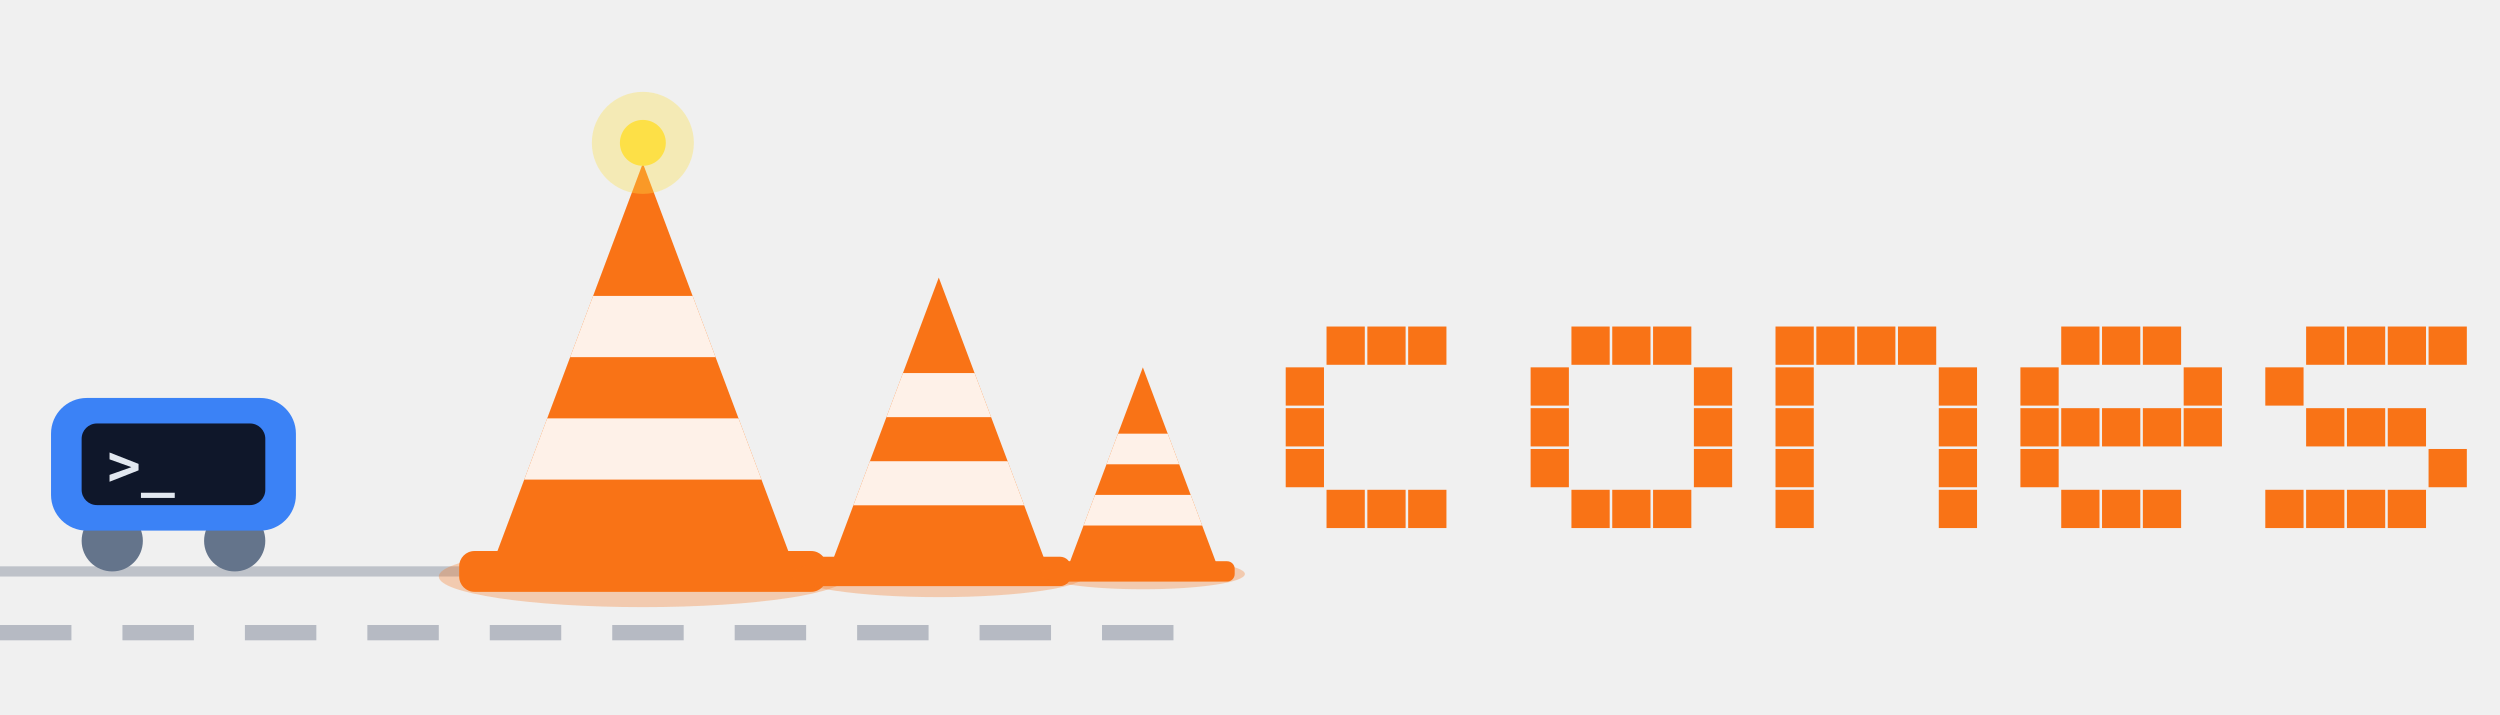
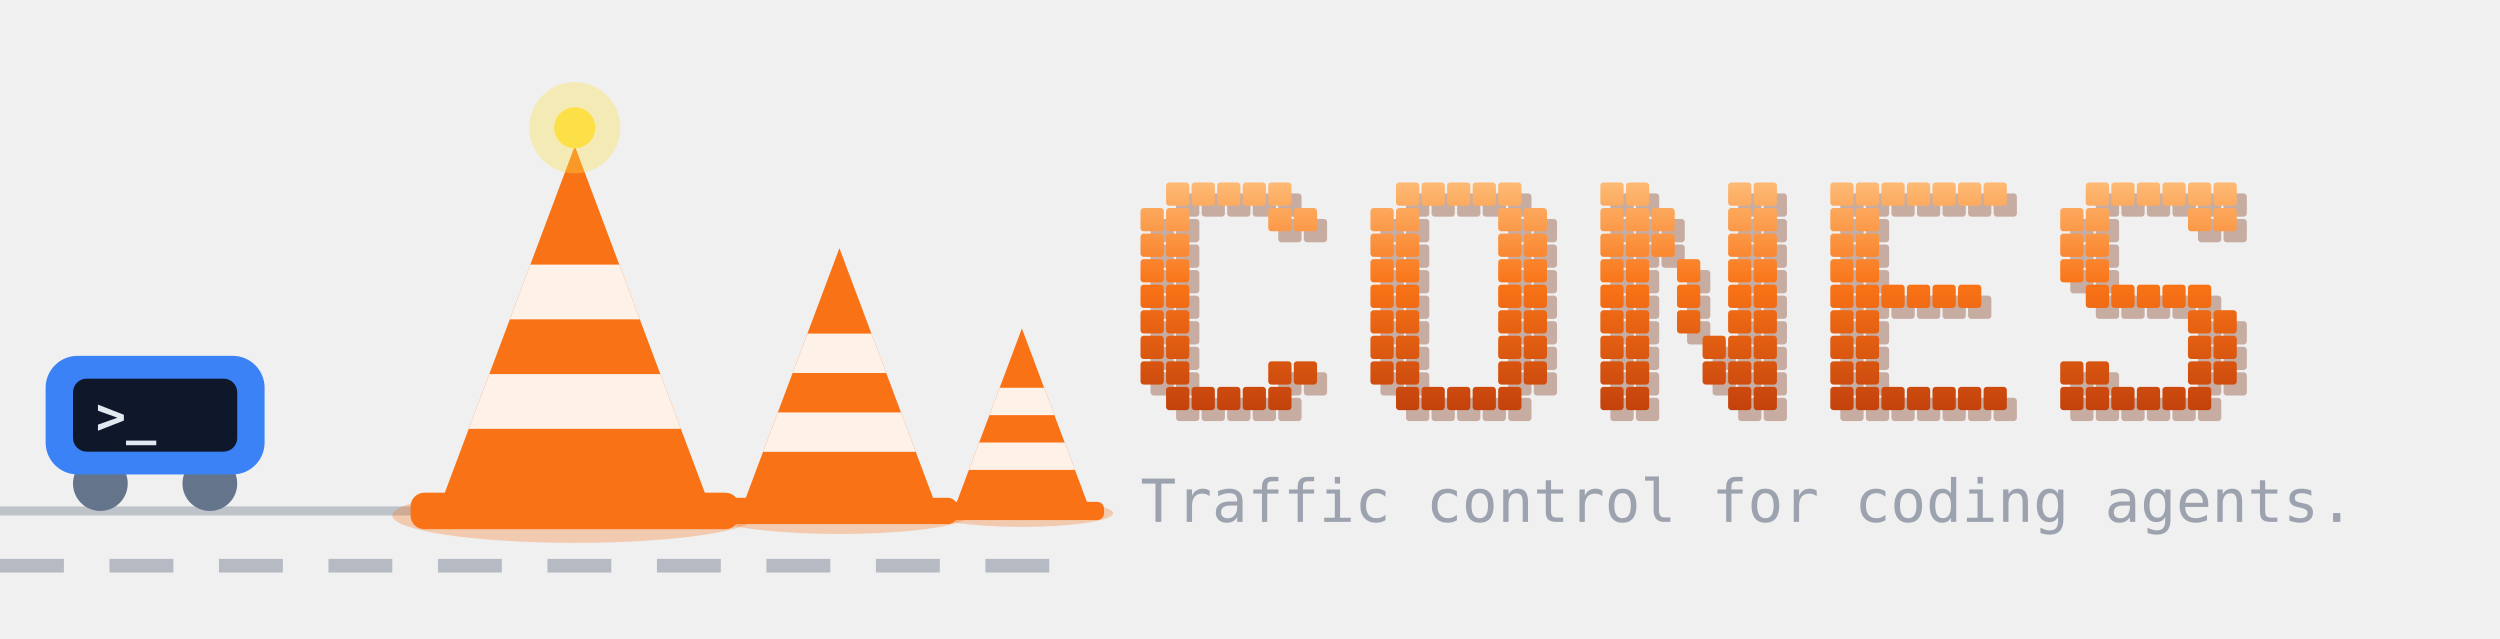
- <svg xmlns="http://www.w3.org/2000/svg" width="490" height="140" viewBox="0 0 490 140" role="img" aria-label="cones">
+ <svg xmlns="http://www.w3.org/2000/svg" width="548" height="140" viewBox="0 0 548 140" role="img" aria-label="cones: Traffic control for coding agents.">
  <defs>
    <clipPath id="cone-clip">
      <path d="M0 -80 L30 0 L-30 0 Z" />
    </clipPath>
    <g id="cone">
      <ellipse cx="0" cy="1" rx="40" ry="6" fill="#f97316" opacity=".3" />
      <path d="M0 -80 L30 0 L-30 0 Z" fill="#f97316" />
      <g clip-path="url(#cone-clip)" fill="#fff" opacity=".9">
        <rect x="-30" y="-54" width="60" height="12" />
        <rect x="-30" y="-30" width="60" height="12" />
      </g>
      <rect x="-36" y="-4" width="72" height="8" rx="3" fill="#f97316" />
    </g>
+     <linearGradient id="ink" gradientUnits="userSpaceOnUse" x1="0" y1="40" x2="0" y2="90.4">
+       <stop offset="0" stop-color="#fdba74" />
+       <stop offset=".45" stop-color="#f97316" />
+       <stop offset="1" stop-color="#c2410c" />
+     </linearGradient>
  </defs>
  <line x1="0" y1="112" x2="240" y2="112" stroke="#9ca3af" stroke-width="2" opacity=".6" />
  <line x1="0" y1="124" x2="240" y2="124" stroke="#9ca3af" stroke-width="3" stroke-dasharray="14 10" opacity=".7">
    <animate attributeName="stroke-dashoffset" values="0;-96" dur="1.4s" calcMode="spline" keySplines=".2 .8 .2 1" fill="freeze" />
  </line>
  <g>
    <animateTransform attributeName="transform" type="translate" values="-90 0;0 0" dur="1.4s" calcMode="spline" keySplines=".2 .8 .2 1" fill="freeze" />
    <circle cx="22" cy="106" r="6" fill="#64748b" />
    <circle cx="46" cy="106" r="6" fill="#64748b" />
    <rect x="10" y="78" width="48" height="26" rx="7" fill="#3b82f6" />
    <rect x="16" y="83" width="36" height="16" rx="3" fill="#0f172a" />
    <text x="21" y="95" font-family="ui-monospace, SFMono-Regular, Menlo, Consolas, monospace" font-size="11" font-weight="700" fill="#e2e8f0">&gt;<tspan>
        <animate attributeName="opacity" values="1;1;0;0" dur="1s" repeatCount="indefinite" />_</tspan>
    </text>
    <g opacity="0">
      <animate attributeName="opacity" values="0;1" begin="1.4s" dur=".3s" fill="freeze" />
      <path d="M46 72 L52 78 L56 72 Z" fill="#e5e7eb" />
      <rect x="40" y="56" width="38" height="18" rx="9" fill="#e5e7eb" />
      <circle cx="51" cy="65" r="2.4" fill="#6b7280">
        <animate attributeName="opacity" values="1;.2;1" dur="1.2s" repeatCount="indefinite" />
      </circle>
      <circle cx="59" cy="65" r="2.4" fill="#6b7280">
        <animate attributeName="opacity" values="1;.2;1" dur="1.2s" begin=".2s" repeatCount="indefinite" />
      </circle>
      <circle cx="67" cy="65" r="2.4" fill="#6b7280">
        <animate attributeName="opacity" values="1;.2;1" dur="1.2s" begin=".4s" repeatCount="indefinite" />
      </circle>
    </g>
  </g>
  <use href="#cone" transform="translate(126 112)" />
  <use href="#cone" transform="translate(184 112) scale(.72)" />
  <use href="#cone" transform="translate(224 112) scale(.5)" />
  <circle cx="126" cy="28" r="10" fill="#fde047" opacity=".35">
    <animate attributeName="opacity" values=".35;0;.35" dur="1s" repeatCount="indefinite" />
  </circle>
  <circle cx="126" cy="28" r="4.5" fill="#fde047">
    <animate attributeName="opacity" values="1;.25;1" dur="1s" repeatCount="indefinite" />
  </circle>
-   <g fill="#f97316">
-     <rect x="260" y="64" width="7.5" height="7.5" />
-     <rect x="268" y="64" width="7.5" height="7.5" />
-     <rect x="276" y="64" width="7.5" height="7.5" />
-     <rect x="252" y="72" width="7.5" height="7.5" />
-     <rect x="252" y="80" width="7.5" height="7.5" />
-     <rect x="252" y="88" width="7.5" height="7.5" />
-     <rect x="260" y="96" width="7.5" height="7.5" />
-     <rect x="268" y="96" width="7.5" height="7.5" />
-     <rect x="276" y="96" width="7.5" height="7.5" />
-     <rect x="308" y="64" width="7.5" height="7.5" />
-     <rect x="316" y="64" width="7.5" height="7.5" />
-     <rect x="324" y="64" width="7.5" height="7.5" />
-     <rect x="300" y="72" width="7.5" height="7.5" />
-     <rect x="332" y="72" width="7.5" height="7.5" />
-     <rect x="300" y="80" width="7.5" height="7.5" />
-     <rect x="332" y="80" width="7.5" height="7.5" />
-     <rect x="300" y="88" width="7.5" height="7.5" />
-     <rect x="332" y="88" width="7.5" height="7.5" />
-     <rect x="308" y="96" width="7.5" height="7.5" />
-     <rect x="316" y="96" width="7.5" height="7.5" />
-     <rect x="324" y="96" width="7.5" height="7.5" />
-     <rect x="348" y="64" width="7.5" height="7.5" />
-     <rect x="356" y="64" width="7.5" height="7.5" />
-     <rect x="364" y="64" width="7.5" height="7.5" />
-     <rect x="372" y="64" width="7.5" height="7.5" />
-     <rect x="348" y="72" width="7.5" height="7.5" />
-     <rect x="380" y="72" width="7.5" height="7.5" />
-     <rect x="348" y="80" width="7.5" height="7.5" />
-     <rect x="380" y="80" width="7.5" height="7.5" />
-     <rect x="348" y="88" width="7.5" height="7.5" />
-     <rect x="380" y="88" width="7.5" height="7.5" />
-     <rect x="348" y="96" width="7.5" height="7.5" />
-     <rect x="380" y="96" width="7.5" height="7.5" />
-     <rect x="404" y="64" width="7.5" height="7.5" />
-     <rect x="412" y="64" width="7.5" height="7.5" />
-     <rect x="420" y="64" width="7.5" height="7.5" />
-     <rect x="396" y="72" width="7.5" height="7.5" />
-     <rect x="428" y="72" width="7.5" height="7.5" />
-     <rect x="396" y="80" width="7.5" height="7.5" />
-     <rect x="404" y="80" width="7.5" height="7.5" />
-     <rect x="412" y="80" width="7.5" height="7.5" />
-     <rect x="420" y="80" width="7.5" height="7.5" />
-     <rect x="428" y="80" width="7.5" height="7.5" />
-     <rect x="396" y="88" width="7.5" height="7.5" />
-     <rect x="404" y="96" width="7.5" height="7.5" />
-     <rect x="412" y="96" width="7.5" height="7.5" />
-     <rect x="420" y="96" width="7.5" height="7.5" />
-     <rect x="452" y="64" width="7.5" height="7.5" />
-     <rect x="460" y="64" width="7.5" height="7.5" />
-     <rect x="468" y="64" width="7.5" height="7.5" />
-     <rect x="476" y="64" width="7.5" height="7.5" />
-     <rect x="444" y="72" width="7.5" height="7.5" />
-     <rect x="452" y="80" width="7.5" height="7.5" />
-     <rect x="460" y="80" width="7.5" height="7.5" />
-     <rect x="468" y="80" width="7.5" height="7.5" />
-     <rect x="476" y="88" width="7.5" height="7.5" />
-     <rect x="444" y="96" width="7.5" height="7.5" />
-     <rect x="452" y="96" width="7.5" height="7.5" />
-     <rect x="460" y="96" width="7.5" height="7.5" />
-     <rect x="468" y="96" width="7.5" height="7.5" />
+   <g opacity=".35">
+     <rect x="257.8" y="42.4" width="5.1" height="5.1" rx=".7" fill="#7c2d12" />
+     <rect x="263.4" y="42.4" width="5.1" height="5.1" rx=".7" fill="#7c2d12" />
+     <rect x="269.0" y="42.4" width="5.1" height="5.1" rx=".7" fill="#7c2d12" />
+     <rect x="274.6" y="42.4" width="5.1" height="5.1" rx=".7" fill="#7c2d12" />
+     <rect x="280.2" y="42.4" width="5.1" height="5.1" rx=".7" fill="#7c2d12" />
+     <rect x="252.2" y="48.0" width="5.1" height="5.1" rx=".7" fill="#7c2d12" />
+     <rect x="257.8" y="48.0" width="5.1" height="5.1" rx=".7" fill="#7c2d12" />
+     <rect x="280.2" y="48.0" width="5.1" height="5.1" rx=".7" fill="#7c2d12" />
+     <rect x="285.8" y="48.0" width="5.1" height="5.1" rx=".7" fill="#7c2d12" />
+     <rect x="252.2" y="53.6" width="5.1" height="5.1" rx=".7" fill="#7c2d12" />
+     <rect x="257.8" y="53.6" width="5.1" height="5.1" rx=".7" fill="#7c2d12" />
+     <rect x="252.2" y="59.2" width="5.1" height="5.1" rx=".7" fill="#7c2d12" />
+     <rect x="257.8" y="59.2" width="5.1" height="5.1" rx=".7" fill="#7c2d12" />
+     <rect x="252.2" y="64.8" width="5.1" height="5.1" rx=".7" fill="#7c2d12" />
+     <rect x="257.8" y="64.8" width="5.1" height="5.1" rx=".7" fill="#7c2d12" />
+     <rect x="252.2" y="70.4" width="5.1" height="5.1" rx=".7" fill="#7c2d12" />
+     <rect x="257.8" y="70.4" width="5.1" height="5.1" rx=".7" fill="#7c2d12" />
+     <rect x="252.2" y="76.0" width="5.1" height="5.1" rx=".7" fill="#7c2d12" />
+     <rect x="257.8" y="76.0" width="5.1" height="5.1" rx=".7" fill="#7c2d12" />
+     <rect x="252.2" y="81.6" width="5.1" height="5.1" rx=".7" fill="#7c2d12" />
+     <rect x="257.8" y="81.6" width="5.1" height="5.1" rx=".7" fill="#7c2d12" />
+     <rect x="280.2" y="81.6" width="5.1" height="5.1" rx=".7" fill="#7c2d12" />
+     <rect x="285.8" y="81.6" width="5.1" height="5.1" rx=".7" fill="#7c2d12" />
+     <rect x="257.8" y="87.2" width="5.1" height="5.1" rx=".7" fill="#7c2d12" />
+     <rect x="263.4" y="87.2" width="5.1" height="5.1" rx=".7" fill="#7c2d12" />
+     <rect x="269.0" y="87.2" width="5.1" height="5.1" rx=".7" fill="#7c2d12" />
+     <rect x="274.6" y="87.2" width="5.1" height="5.1" rx=".7" fill="#7c2d12" />
+     <rect x="280.2" y="87.2" width="5.1" height="5.1" rx=".7" fill="#7c2d12" />
+     <rect x="308.2" y="42.4" width="5.1" height="5.1" rx=".7" fill="#7c2d12" />
+     <rect x="313.8" y="42.4" width="5.1" height="5.1" rx=".7" fill="#7c2d12" />
+     <rect x="319.4" y="42.4" width="5.1" height="5.1" rx=".7" fill="#7c2d12" />
+     <rect x="325.0" y="42.4" width="5.1" height="5.1" rx=".7" fill="#7c2d12" />
+     <rect x="330.6" y="42.4" width="5.1" height="5.1" rx=".7" fill="#7c2d12" />
+     <rect x="302.6" y="48.0" width="5.1" height="5.1" rx=".7" fill="#7c2d12" />
+     <rect x="308.2" y="48.0" width="5.1" height="5.1" rx=".7" fill="#7c2d12" />
+     <rect x="330.6" y="48.0" width="5.1" height="5.1" rx=".7" fill="#7c2d12" />
+     <rect x="336.2" y="48.0" width="5.1" height="5.1" rx=".7" fill="#7c2d12" />
+     <rect x="302.6" y="53.6" width="5.1" height="5.1" rx=".7" fill="#7c2d12" />
+     <rect x="308.2" y="53.6" width="5.1" height="5.1" rx=".7" fill="#7c2d12" />
+     <rect x="330.6" y="53.6" width="5.1" height="5.1" rx=".7" fill="#7c2d12" />
+     <rect x="336.2" y="53.6" width="5.1" height="5.1" rx=".7" fill="#7c2d12" />
+     <rect x="302.6" y="59.2" width="5.1" height="5.1" rx=".7" fill="#7c2d12" />
+     <rect x="308.2" y="59.2" width="5.1" height="5.1" rx=".7" fill="#7c2d12" />
+     <rect x="330.6" y="59.2" width="5.1" height="5.1" rx=".7" fill="#7c2d12" />
+     <rect x="336.2" y="59.2" width="5.1" height="5.1" rx=".7" fill="#7c2d12" />
+     <rect x="302.6" y="64.8" width="5.1" height="5.1" rx=".7" fill="#7c2d12" />
+     <rect x="308.2" y="64.8" width="5.1" height="5.1" rx=".7" fill="#7c2d12" />
+     <rect x="330.6" y="64.8" width="5.1" height="5.1" rx=".7" fill="#7c2d12" />
+     <rect x="336.2" y="64.8" width="5.1" height="5.1" rx=".7" fill="#7c2d12" />
+     <rect x="302.6" y="70.4" width="5.1" height="5.1" rx=".7" fill="#7c2d12" />
+     <rect x="308.2" y="70.4" width="5.1" height="5.1" rx=".7" fill="#7c2d12" />
+     <rect x="330.6" y="70.4" width="5.1" height="5.1" rx=".7" fill="#7c2d12" />
+     <rect x="336.2" y="70.4" width="5.1" height="5.1" rx=".7" fill="#7c2d12" />
+     <rect x="302.6" y="76.0" width="5.1" height="5.1" rx=".7" fill="#7c2d12" />
+     <rect x="308.2" y="76.0" width="5.1" height="5.1" rx=".7" fill="#7c2d12" />
+     <rect x="330.6" y="76.0" width="5.1" height="5.1" rx=".7" fill="#7c2d12" />
+     <rect x="336.2" y="76.0" width="5.1" height="5.1" rx=".7" fill="#7c2d12" />
+     <rect x="302.6" y="81.6" width="5.1" height="5.1" rx=".7" fill="#7c2d12" />
+     <rect x="308.2" y="81.6" width="5.1" height="5.1" rx=".7" fill="#7c2d12" />
+     <rect x="330.6" y="81.6" width="5.1" height="5.1" rx=".7" fill="#7c2d12" />
+     <rect x="336.2" y="81.6" width="5.1" height="5.1" rx=".7" fill="#7c2d12" />
+     <rect x="308.2" y="87.2" width="5.1" height="5.1" rx=".7" fill="#7c2d12" />
+     <rect x="313.8" y="87.2" width="5.1" height="5.1" rx=".7" fill="#7c2d12" />
+     <rect x="319.4" y="87.2" width="5.1" height="5.1" rx=".7" fill="#7c2d12" />
+     <rect x="325.0" y="87.2" width="5.1" height="5.1" rx=".7" fill="#7c2d12" />
+     <rect x="330.6" y="87.2" width="5.1" height="5.1" rx=".7" fill="#7c2d12" />
+     <rect x="353.0" y="42.4" width="5.1" height="5.1" rx=".7" fill="#7c2d12" />
+     <rect x="358.6" y="42.4" width="5.1" height="5.1" rx=".7" fill="#7c2d12" />
+     <rect x="381.0" y="42.4" width="5.1" height="5.1" rx=".7" fill="#7c2d12" />
+     <rect x="386.6" y="42.4" width="5.1" height="5.1" rx=".7" fill="#7c2d12" />
+     <rect x="353.0" y="48.0" width="5.1" height="5.1" rx=".7" fill="#7c2d12" />
+     <rect x="358.6" y="48.0" width="5.1" height="5.1" rx=".7" fill="#7c2d12" />
+     <rect x="364.2" y="48.0" width="5.1" height="5.1" rx=".7" fill="#7c2d12" />
+     <rect x="381.0" y="48.0" width="5.1" height="5.1" rx=".7" fill="#7c2d12" />
+     <rect x="386.6" y="48.0" width="5.1" height="5.1" rx=".7" fill="#7c2d12" />
+     <rect x="353.0" y="53.6" width="5.1" height="5.1" rx=".7" fill="#7c2d12" />
+     <rect x="358.6" y="53.6" width="5.1" height="5.1" rx=".7" fill="#7c2d12" />
+     <rect x="364.2" y="53.6" width="5.1" height="5.1" rx=".7" fill="#7c2d12" />
+     <rect x="381.0" y="53.6" width="5.1" height="5.1" rx=".7" fill="#7c2d12" />
+     <rect x="386.6" y="53.6" width="5.1" height="5.1" rx=".7" fill="#7c2d12" />
+     <rect x="353.0" y="59.2" width="5.1" height="5.1" rx=".7" fill="#7c2d12" />
+     <rect x="358.6" y="59.2" width="5.1" height="5.1" rx=".7" fill="#7c2d12" />
+     <rect x="369.8" y="59.2" width="5.1" height="5.1" rx=".7" fill="#7c2d12" />
+     <rect x="381.0" y="59.2" width="5.1" height="5.1" rx=".7" fill="#7c2d12" />
+     <rect x="386.6" y="59.2" width="5.1" height="5.1" rx=".7" fill="#7c2d12" />
+     <rect x="353.0" y="64.8" width="5.1" height="5.1" rx=".7" fill="#7c2d12" />
+     <rect x="358.6" y="64.8" width="5.1" height="5.1" rx=".7" fill="#7c2d12" />
+     <rect x="369.8" y="64.8" width="5.1" height="5.1" rx=".7" fill="#7c2d12" />
+     <rect x="381.0" y="64.8" width="5.1" height="5.1" rx=".7" fill="#7c2d12" />
+     <rect x="386.6" y="64.8" width="5.1" height="5.1" rx=".7" fill="#7c2d12" />
+     <rect x="353.0" y="70.4" width="5.1" height="5.1" rx=".7" fill="#7c2d12" />
+     <rect x="358.6" y="70.4" width="5.1" height="5.1" rx=".7" fill="#7c2d12" />
+     <rect x="369.8" y="70.4" width="5.1" height="5.1" rx=".7" fill="#7c2d12" />
+     <rect x="381.0" y="70.4" width="5.1" height="5.1" rx=".7" fill="#7c2d12" />
+     <rect x="386.6" y="70.4" width="5.1" height="5.1" rx=".7" fill="#7c2d12" />
+     <rect x="353.0" y="76.0" width="5.1" height="5.1" rx=".7" fill="#7c2d12" />
+     <rect x="358.6" y="76.0" width="5.1" height="5.1" rx=".7" fill="#7c2d12" />
+     <rect x="375.4" y="76.0" width="5.1" height="5.1" rx=".7" fill="#7c2d12" />
+     <rect x="381.0" y="76.0" width="5.1" height="5.1" rx=".7" fill="#7c2d12" />
+     <rect x="386.6" y="76.0" width="5.1" height="5.1" rx=".7" fill="#7c2d12" />
+     <rect x="353.0" y="81.6" width="5.1" height="5.1" rx=".7" fill="#7c2d12" />
+     <rect x="358.6" y="81.6" width="5.1" height="5.1" rx=".7" fill="#7c2d12" />
+     <rect x="375.4" y="81.6" width="5.1" height="5.1" rx=".7" fill="#7c2d12" />
+     <rect x="381.0" y="81.6" width="5.1" height="5.1" rx=".7" fill="#7c2d12" />
+     <rect x="386.6" y="81.6" width="5.1" height="5.1" rx=".7" fill="#7c2d12" />
+     <rect x="353.0" y="87.2" width="5.1" height="5.1" rx=".7" fill="#7c2d12" />
+     <rect x="358.6" y="87.2" width="5.1" height="5.1" rx=".7" fill="#7c2d12" />
+     <rect x="381.0" y="87.2" width="5.1" height="5.1" rx=".7" fill="#7c2d12" />
+     <rect x="386.6" y="87.2" width="5.1" height="5.1" rx=".7" fill="#7c2d12" />
+     <rect x="403.4" y="42.4" width="5.1" height="5.1" rx=".7" fill="#7c2d12" />
+     <rect x="409.0" y="42.4" width="5.1" height="5.1" rx=".7" fill="#7c2d12" />
+     <rect x="414.6" y="42.4" width="5.1" height="5.1" rx=".7" fill="#7c2d12" />
+     <rect x="420.2" y="42.4" width="5.1" height="5.1" rx=".7" fill="#7c2d12" />
+     <rect x="425.8" y="42.4" width="5.1" height="5.1" rx=".7" fill="#7c2d12" />
+     <rect x="431.4" y="42.4" width="5.1" height="5.1" rx=".7" fill="#7c2d12" />
+     <rect x="437.0" y="42.4" width="5.1" height="5.1" rx=".7" fill="#7c2d12" />
+     <rect x="403.4" y="48.0" width="5.1" height="5.1" rx=".7" fill="#7c2d12" />
+     <rect x="409.0" y="48.0" width="5.1" height="5.1" rx=".7" fill="#7c2d12" />
+     <rect x="403.4" y="53.6" width="5.1" height="5.1" rx=".7" fill="#7c2d12" />
+     <rect x="409.0" y="53.6" width="5.1" height="5.1" rx=".7" fill="#7c2d12" />
+     <rect x="403.4" y="59.2" width="5.1" height="5.1" rx=".7" fill="#7c2d12" />
+     <rect x="409.0" y="59.2" width="5.1" height="5.1" rx=".7" fill="#7c2d12" />
+     <rect x="403.4" y="64.8" width="5.1" height="5.1" rx=".7" fill="#7c2d12" />
+     <rect x="409.0" y="64.8" width="5.1" height="5.1" rx=".7" fill="#7c2d12" />
+     <rect x="414.6" y="64.8" width="5.1" height="5.1" rx=".7" fill="#7c2d12" />
+     <rect x="420.2" y="64.8" width="5.1" height="5.1" rx=".7" fill="#7c2d12" />
+     <rect x="425.8" y="64.8" width="5.1" height="5.1" rx=".7" fill="#7c2d12" />
+     <rect x="431.4" y="64.8" width="5.1" height="5.1" rx=".7" fill="#7c2d12" />
+     <rect x="403.4" y="70.4" width="5.1" height="5.1" rx=".7" fill="#7c2d12" />
+     <rect x="409.0" y="70.4" width="5.1" height="5.1" rx=".7" fill="#7c2d12" />
+     <rect x="403.4" y="76.0" width="5.1" height="5.1" rx=".7" fill="#7c2d12" />
+     <rect x="409.0" y="76.0" width="5.1" height="5.1" rx=".7" fill="#7c2d12" />
+     <rect x="403.4" y="81.6" width="5.1" height="5.1" rx=".7" fill="#7c2d12" />
+     <rect x="409.0" y="81.6" width="5.1" height="5.1" rx=".7" fill="#7c2d12" />
+     <rect x="403.4" y="87.2" width="5.1" height="5.1" rx=".7" fill="#7c2d12" />
+     <rect x="409.0" y="87.2" width="5.1" height="5.1" rx=".7" fill="#7c2d12" />
+     <rect x="414.6" y="87.2" width="5.1" height="5.1" rx=".7" fill="#7c2d12" />
+     <rect x="420.2" y="87.2" width="5.1" height="5.1" rx=".7" fill="#7c2d12" />
+     <rect x="425.8" y="87.2" width="5.1" height="5.1" rx=".7" fill="#7c2d12" />
+     <rect x="431.4" y="87.2" width="5.1" height="5.1" rx=".7" fill="#7c2d12" />
+     <rect x="437.0" y="87.2" width="5.1" height="5.1" rx=".7" fill="#7c2d12" />
+     <rect x="459.4" y="42.4" width="5.1" height="5.1" rx=".7" fill="#7c2d12" />
+     <rect x="465.0" y="42.4" width="5.1" height="5.1" rx=".7" fill="#7c2d12" />
+     <rect x="470.6" y="42.4" width="5.1" height="5.1" rx=".7" fill="#7c2d12" />
+     <rect x="476.2" y="42.4" width="5.1" height="5.1" rx=".7" fill="#7c2d12" />
+     <rect x="481.8" y="42.4" width="5.1" height="5.1" rx=".7" fill="#7c2d12" />
+     <rect x="487.4" y="42.4" width="5.1" height="5.1" rx=".7" fill="#7c2d12" />
+     <rect x="453.8" y="48.0" width="5.1" height="5.1" rx=".7" fill="#7c2d12" />
+     <rect x="459.4" y="48.0" width="5.1" height="5.1" rx=".7" fill="#7c2d12" />
+     <rect x="481.8" y="48.0" width="5.1" height="5.1" rx=".7" fill="#7c2d12" />
+     <rect x="487.4" y="48.0" width="5.1" height="5.1" rx=".7" fill="#7c2d12" />
+     <rect x="453.8" y="53.6" width="5.1" height="5.1" rx=".7" fill="#7c2d12" />
+     <rect x="459.4" y="53.6" width="5.1" height="5.1" rx=".7" fill="#7c2d12" />
+     <rect x="453.8" y="59.2" width="5.1" height="5.1" rx=".7" fill="#7c2d12" />
+     <rect x="459.4" y="59.2" width="5.1" height="5.1" rx=".7" fill="#7c2d12" />
+     <rect x="459.4" y="64.8" width="5.1" height="5.1" rx=".7" fill="#7c2d12" />
+     <rect x="465.0" y="64.8" width="5.1" height="5.1" rx=".7" fill="#7c2d12" />
+     <rect x="470.6" y="64.8" width="5.1" height="5.1" rx=".7" fill="#7c2d12" />
+     <rect x="476.2" y="64.8" width="5.1" height="5.1" rx=".7" fill="#7c2d12" />
+     <rect x="481.8" y="64.8" width="5.1" height="5.1" rx=".7" fill="#7c2d12" />
+     <rect x="481.8" y="70.4" width="5.1" height="5.1" rx=".7" fill="#7c2d12" />
+     <rect x="487.4" y="70.4" width="5.1" height="5.1" rx=".7" fill="#7c2d12" />
+     <rect x="481.8" y="76.0" width="5.1" height="5.1" rx=".7" fill="#7c2d12" />
+     <rect x="487.4" y="76.0" width="5.1" height="5.1" rx=".7" fill="#7c2d12" />
+     <rect x="453.8" y="81.6" width="5.1" height="5.1" rx=".7" fill="#7c2d12" />
+     <rect x="459.4" y="81.6" width="5.1" height="5.1" rx=".7" fill="#7c2d12" />
+     <rect x="481.8" y="81.6" width="5.1" height="5.1" rx=".7" fill="#7c2d12" />
+     <rect x="487.4" y="81.6" width="5.1" height="5.1" rx=".7" fill="#7c2d12" />
+     <rect x="453.8" y="87.2" width="5.1" height="5.1" rx=".7" fill="#7c2d12" />
+     <rect x="459.4" y="87.2" width="5.1" height="5.1" rx=".7" fill="#7c2d12" />
+     <rect x="465.0" y="87.2" width="5.1" height="5.1" rx=".7" fill="#7c2d12" />
+     <rect x="470.6" y="87.2" width="5.1" height="5.1" rx=".7" fill="#7c2d12" />
+     <rect x="476.2" y="87.2" width="5.1" height="5.1" rx=".7" fill="#7c2d12" />
+     <rect x="481.8" y="87.2" width="5.1" height="5.1" rx=".7" fill="#7c2d12" />
  </g>
+   <g>
+     <rect x="255.6" y="40.0" width="5.1" height="5.1" rx=".7" fill="url(#ink)" />
+     <rect x="261.2" y="40.0" width="5.1" height="5.1" rx=".7" fill="url(#ink)" />
+     <rect x="266.8" y="40.0" width="5.1" height="5.1" rx=".7" fill="url(#ink)" />
+     <rect x="272.4" y="40.0" width="5.1" height="5.1" rx=".7" fill="url(#ink)" />
+     <rect x="278.0" y="40.0" width="5.1" height="5.1" rx=".7" fill="url(#ink)" />
+     <rect x="250.0" y="45.6" width="5.1" height="5.1" rx=".7" fill="url(#ink)" />
+     <rect x="255.6" y="45.6" width="5.1" height="5.1" rx=".7" fill="url(#ink)" />
+     <rect x="278.0" y="45.6" width="5.1" height="5.1" rx=".7" fill="url(#ink)" />
+     <rect x="283.6" y="45.6" width="5.1" height="5.1" rx=".7" fill="url(#ink)" />
+     <rect x="250.0" y="51.2" width="5.1" height="5.1" rx=".7" fill="url(#ink)" />
+     <rect x="255.6" y="51.2" width="5.1" height="5.1" rx=".7" fill="url(#ink)" />
+     <rect x="250.0" y="56.8" width="5.1" height="5.1" rx=".7" fill="url(#ink)" />
+     <rect x="255.6" y="56.8" width="5.1" height="5.1" rx=".7" fill="url(#ink)" />
+     <rect x="250.0" y="62.4" width="5.1" height="5.1" rx=".7" fill="url(#ink)" />
+     <rect x="255.6" y="62.4" width="5.1" height="5.1" rx=".7" fill="url(#ink)" />
+     <rect x="250.0" y="68.0" width="5.1" height="5.1" rx=".7" fill="url(#ink)" />
+     <rect x="255.6" y="68.0" width="5.1" height="5.1" rx=".7" fill="url(#ink)" />
+     <rect x="250.0" y="73.6" width="5.1" height="5.1" rx=".7" fill="url(#ink)" />
+     <rect x="255.6" y="73.6" width="5.1" height="5.1" rx=".7" fill="url(#ink)" />
+     <rect x="250.0" y="79.2" width="5.1" height="5.1" rx=".7" fill="url(#ink)" />
+     <rect x="255.6" y="79.2" width="5.1" height="5.1" rx=".7" fill="url(#ink)" />
+     <rect x="278.0" y="79.2" width="5.1" height="5.1" rx=".7" fill="url(#ink)" />
+     <rect x="283.6" y="79.2" width="5.1" height="5.1" rx=".7" fill="url(#ink)" />
+     <rect x="255.6" y="84.8" width="5.1" height="5.1" rx=".7" fill="url(#ink)" />
+     <rect x="261.2" y="84.8" width="5.1" height="5.1" rx=".7" fill="url(#ink)" />
+     <rect x="266.8" y="84.8" width="5.1" height="5.1" rx=".7" fill="url(#ink)" />
+     <rect x="272.4" y="84.8" width="5.1" height="5.1" rx=".7" fill="url(#ink)" />
+     <rect x="278.0" y="84.8" width="5.1" height="5.1" rx=".7" fill="url(#ink)" />
+     <rect x="306.0" y="40.0" width="5.1" height="5.1" rx=".7" fill="url(#ink)" />
+     <rect x="311.6" y="40.0" width="5.1" height="5.1" rx=".7" fill="url(#ink)" />
+     <rect x="317.2" y="40.0" width="5.1" height="5.1" rx=".7" fill="url(#ink)" />
+     <rect x="322.8" y="40.0" width="5.1" height="5.1" rx=".7" fill="url(#ink)" />
+     <rect x="328.4" y="40.0" width="5.1" height="5.1" rx=".7" fill="url(#ink)" />
+     <rect x="300.4" y="45.6" width="5.1" height="5.1" rx=".7" fill="url(#ink)" />
+     <rect x="306.0" y="45.6" width="5.1" height="5.1" rx=".7" fill="url(#ink)" />
+     <rect x="328.4" y="45.6" width="5.1" height="5.1" rx=".7" fill="url(#ink)" />
+     <rect x="334.0" y="45.6" width="5.1" height="5.1" rx=".7" fill="url(#ink)" />
+     <rect x="300.4" y="51.2" width="5.1" height="5.1" rx=".7" fill="url(#ink)" />
+     <rect x="306.0" y="51.2" width="5.1" height="5.1" rx=".7" fill="url(#ink)" />
+     <rect x="328.4" y="51.2" width="5.1" height="5.1" rx=".7" fill="url(#ink)" />
+     <rect x="334.0" y="51.2" width="5.1" height="5.1" rx=".7" fill="url(#ink)" />
+     <rect x="300.4" y="56.8" width="5.1" height="5.1" rx=".7" fill="url(#ink)" />
+     <rect x="306.0" y="56.8" width="5.1" height="5.1" rx=".7" fill="url(#ink)" />
+     <rect x="328.4" y="56.8" width="5.1" height="5.1" rx=".7" fill="url(#ink)" />
+     <rect x="334.0" y="56.8" width="5.1" height="5.1" rx=".7" fill="url(#ink)" />
+     <rect x="300.4" y="62.4" width="5.1" height="5.1" rx=".7" fill="url(#ink)" />
+     <rect x="306.0" y="62.4" width="5.1" height="5.1" rx=".7" fill="url(#ink)" />
+     <rect x="328.4" y="62.4" width="5.1" height="5.1" rx=".7" fill="url(#ink)" />
+     <rect x="334.0" y="62.4" width="5.1" height="5.1" rx=".7" fill="url(#ink)" />
+     <rect x="300.4" y="68.0" width="5.1" height="5.1" rx=".7" fill="url(#ink)" />
+     <rect x="306.0" y="68.0" width="5.1" height="5.1" rx=".7" fill="url(#ink)" />
+     <rect x="328.4" y="68.0" width="5.1" height="5.1" rx=".7" fill="url(#ink)" />
+     <rect x="334.0" y="68.0" width="5.1" height="5.1" rx=".7" fill="url(#ink)" />
+     <rect x="300.4" y="73.6" width="5.1" height="5.1" rx=".7" fill="url(#ink)" />
+     <rect x="306.0" y="73.6" width="5.1" height="5.1" rx=".7" fill="url(#ink)" />
+     <rect x="328.4" y="73.6" width="5.1" height="5.1" rx=".7" fill="url(#ink)" />
+     <rect x="334.0" y="73.6" width="5.1" height="5.1" rx=".7" fill="url(#ink)" />
+     <rect x="300.4" y="79.2" width="5.1" height="5.1" rx=".7" fill="url(#ink)" />
+     <rect x="306.0" y="79.2" width="5.1" height="5.1" rx=".7" fill="url(#ink)" />
+     <rect x="328.4" y="79.2" width="5.1" height="5.1" rx=".7" fill="url(#ink)" />
+     <rect x="334.0" y="79.2" width="5.1" height="5.1" rx=".7" fill="url(#ink)" />
+     <rect x="306.0" y="84.8" width="5.1" height="5.1" rx=".7" fill="url(#ink)" />
+     <rect x="311.6" y="84.8" width="5.1" height="5.1" rx=".7" fill="url(#ink)" />
+     <rect x="317.2" y="84.8" width="5.1" height="5.1" rx=".7" fill="url(#ink)" />
+     <rect x="322.8" y="84.8" width="5.1" height="5.1" rx=".7" fill="url(#ink)" />
+     <rect x="328.4" y="84.8" width="5.1" height="5.1" rx=".7" fill="url(#ink)" />
+     <rect x="350.8" y="40.0" width="5.1" height="5.1" rx=".7" fill="url(#ink)" />
+     <rect x="356.4" y="40.0" width="5.1" height="5.1" rx=".7" fill="url(#ink)" />
+     <rect x="378.8" y="40.0" width="5.1" height="5.1" rx=".7" fill="url(#ink)" />
+     <rect x="384.4" y="40.0" width="5.1" height="5.1" rx=".7" fill="url(#ink)" />
+     <rect x="350.8" y="45.6" width="5.1" height="5.1" rx=".7" fill="url(#ink)" />
+     <rect x="356.4" y="45.6" width="5.1" height="5.1" rx=".7" fill="url(#ink)" />
+     <rect x="362.0" y="45.6" width="5.1" height="5.1" rx=".7" fill="url(#ink)" />
+     <rect x="378.8" y="45.6" width="5.1" height="5.1" rx=".7" fill="url(#ink)" />
+     <rect x="384.4" y="45.6" width="5.1" height="5.1" rx=".7" fill="url(#ink)" />
+     <rect x="350.8" y="51.2" width="5.1" height="5.1" rx=".7" fill="url(#ink)" />
+     <rect x="356.4" y="51.2" width="5.1" height="5.1" rx=".7" fill="url(#ink)" />
+     <rect x="362.0" y="51.2" width="5.1" height="5.1" rx=".7" fill="url(#ink)" />
+     <rect x="378.8" y="51.2" width="5.1" height="5.1" rx=".7" fill="url(#ink)" />
+     <rect x="384.4" y="51.2" width="5.1" height="5.1" rx=".7" fill="url(#ink)" />
+     <rect x="350.8" y="56.8" width="5.1" height="5.1" rx=".7" fill="url(#ink)" />
+     <rect x="356.4" y="56.8" width="5.1" height="5.1" rx=".7" fill="url(#ink)" />
+     <rect x="367.6" y="56.8" width="5.1" height="5.1" rx=".7" fill="url(#ink)" />
+     <rect x="378.8" y="56.8" width="5.1" height="5.1" rx=".7" fill="url(#ink)" />
+     <rect x="384.4" y="56.8" width="5.1" height="5.1" rx=".7" fill="url(#ink)" />
+     <rect x="350.8" y="62.4" width="5.1" height="5.1" rx=".7" fill="url(#ink)" />
+     <rect x="356.4" y="62.4" width="5.1" height="5.1" rx=".7" fill="url(#ink)" />
+     <rect x="367.6" y="62.4" width="5.1" height="5.1" rx=".7" fill="url(#ink)" />
+     <rect x="378.8" y="62.4" width="5.1" height="5.1" rx=".7" fill="url(#ink)" />
+     <rect x="384.4" y="62.4" width="5.1" height="5.1" rx=".7" fill="url(#ink)" />
+     <rect x="350.8" y="68.0" width="5.1" height="5.1" rx=".7" fill="url(#ink)" />
+     <rect x="356.4" y="68.0" width="5.1" height="5.1" rx=".7" fill="url(#ink)" />
+     <rect x="367.6" y="68.0" width="5.1" height="5.1" rx=".7" fill="url(#ink)" />
+     <rect x="378.8" y="68.0" width="5.1" height="5.1" rx=".7" fill="url(#ink)" />
+     <rect x="384.4" y="68.0" width="5.1" height="5.1" rx=".7" fill="url(#ink)" />
+     <rect x="350.8" y="73.6" width="5.1" height="5.1" rx=".7" fill="url(#ink)" />
+     <rect x="356.4" y="73.6" width="5.1" height="5.1" rx=".7" fill="url(#ink)" />
+     <rect x="373.2" y="73.6" width="5.1" height="5.1" rx=".7" fill="url(#ink)" />
+     <rect x="378.8" y="73.6" width="5.1" height="5.1" rx=".7" fill="url(#ink)" />
+     <rect x="384.4" y="73.6" width="5.1" height="5.1" rx=".7" fill="url(#ink)" />
+     <rect x="350.8" y="79.2" width="5.1" height="5.1" rx=".7" fill="url(#ink)" />
+     <rect x="356.4" y="79.2" width="5.1" height="5.1" rx=".7" fill="url(#ink)" />
+     <rect x="373.2" y="79.2" width="5.1" height="5.1" rx=".7" fill="url(#ink)" />
+     <rect x="378.8" y="79.2" width="5.1" height="5.1" rx=".7" fill="url(#ink)" />
+     <rect x="384.4" y="79.2" width="5.1" height="5.1" rx=".7" fill="url(#ink)" />
+     <rect x="350.8" y="84.8" width="5.1" height="5.1" rx=".7" fill="url(#ink)" />
+     <rect x="356.4" y="84.8" width="5.1" height="5.1" rx=".7" fill="url(#ink)" />
+     <rect x="378.8" y="84.8" width="5.1" height="5.1" rx=".7" fill="url(#ink)" />
+     <rect x="384.4" y="84.8" width="5.1" height="5.1" rx=".7" fill="url(#ink)" />
+     <rect x="401.2" y="40.0" width="5.1" height="5.1" rx=".7" fill="url(#ink)" />
+     <rect x="406.8" y="40.0" width="5.1" height="5.1" rx=".7" fill="url(#ink)" />
+     <rect x="412.4" y="40.0" width="5.1" height="5.1" rx=".7" fill="url(#ink)" />
+     <rect x="418.0" y="40.0" width="5.1" height="5.1" rx=".7" fill="url(#ink)" />
+     <rect x="423.6" y="40.0" width="5.1" height="5.1" rx=".7" fill="url(#ink)" />
+     <rect x="429.2" y="40.0" width="5.1" height="5.1" rx=".7" fill="url(#ink)" />
+     <rect x="434.8" y="40.0" width="5.1" height="5.1" rx=".7" fill="url(#ink)" />
+     <rect x="401.2" y="45.6" width="5.1" height="5.1" rx=".7" fill="url(#ink)" />
+     <rect x="406.8" y="45.6" width="5.1" height="5.1" rx=".7" fill="url(#ink)" />
+     <rect x="401.2" y="51.2" width="5.1" height="5.1" rx=".7" fill="url(#ink)" />
+     <rect x="406.8" y="51.2" width="5.1" height="5.1" rx=".7" fill="url(#ink)" />
+     <rect x="401.2" y="56.8" width="5.1" height="5.1" rx=".7" fill="url(#ink)" />
+     <rect x="406.8" y="56.8" width="5.1" height="5.1" rx=".7" fill="url(#ink)" />
+     <rect x="401.2" y="62.4" width="5.1" height="5.1" rx=".7" fill="url(#ink)" />
+     <rect x="406.8" y="62.4" width="5.1" height="5.1" rx=".7" fill="url(#ink)" />
+     <rect x="412.4" y="62.4" width="5.1" height="5.1" rx=".7" fill="url(#ink)" />
+     <rect x="418.0" y="62.4" width="5.1" height="5.1" rx=".7" fill="url(#ink)" />
+     <rect x="423.6" y="62.4" width="5.1" height="5.1" rx=".7" fill="url(#ink)" />
+     <rect x="429.2" y="62.4" width="5.1" height="5.1" rx=".7" fill="url(#ink)" />
+     <rect x="401.2" y="68.0" width="5.1" height="5.1" rx=".7" fill="url(#ink)" />
+     <rect x="406.8" y="68.0" width="5.1" height="5.1" rx=".7" fill="url(#ink)" />
+     <rect x="401.2" y="73.6" width="5.1" height="5.1" rx=".7" fill="url(#ink)" />
+     <rect x="406.8" y="73.6" width="5.1" height="5.1" rx=".7" fill="url(#ink)" />
+     <rect x="401.2" y="79.2" width="5.1" height="5.1" rx=".7" fill="url(#ink)" />
+     <rect x="406.8" y="79.2" width="5.1" height="5.1" rx=".7" fill="url(#ink)" />
+     <rect x="401.2" y="84.8" width="5.1" height="5.1" rx=".7" fill="url(#ink)" />
+     <rect x="406.8" y="84.8" width="5.1" height="5.1" rx=".7" fill="url(#ink)" />
+     <rect x="412.4" y="84.8" width="5.1" height="5.1" rx=".7" fill="url(#ink)" />
+     <rect x="418.0" y="84.8" width="5.1" height="5.1" rx=".7" fill="url(#ink)" />
+     <rect x="423.6" y="84.8" width="5.1" height="5.1" rx=".7" fill="url(#ink)" />
+     <rect x="429.2" y="84.8" width="5.1" height="5.1" rx=".7" fill="url(#ink)" />
+     <rect x="434.8" y="84.8" width="5.1" height="5.1" rx=".7" fill="url(#ink)" />
+     <rect x="457.2" y="40.0" width="5.1" height="5.1" rx=".7" fill="url(#ink)" />
+     <rect x="462.8" y="40.0" width="5.1" height="5.1" rx=".7" fill="url(#ink)" />
+     <rect x="468.4" y="40.0" width="5.1" height="5.1" rx=".7" fill="url(#ink)" />
+     <rect x="474.0" y="40.0" width="5.1" height="5.1" rx=".7" fill="url(#ink)" />
+     <rect x="479.6" y="40.0" width="5.1" height="5.1" rx=".7" fill="url(#ink)" />
+     <rect x="485.2" y="40.0" width="5.1" height="5.1" rx=".7" fill="url(#ink)" />
+     <rect x="451.6" y="45.6" width="5.1" height="5.1" rx=".7" fill="url(#ink)" />
+     <rect x="457.2" y="45.6" width="5.1" height="5.1" rx=".7" fill="url(#ink)" />
+     <rect x="479.6" y="45.6" width="5.1" height="5.1" rx=".7" fill="url(#ink)" />
+     <rect x="485.2" y="45.6" width="5.1" height="5.1" rx=".7" fill="url(#ink)" />
+     <rect x="451.6" y="51.2" width="5.1" height="5.1" rx=".7" fill="url(#ink)" />
+     <rect x="457.2" y="51.2" width="5.1" height="5.1" rx=".7" fill="url(#ink)" />
+     <rect x="451.6" y="56.8" width="5.1" height="5.1" rx=".7" fill="url(#ink)" />
+     <rect x="457.2" y="56.8" width="5.1" height="5.1" rx=".7" fill="url(#ink)" />
+     <rect x="457.2" y="62.4" width="5.1" height="5.1" rx=".7" fill="url(#ink)" />
+     <rect x="462.8" y="62.4" width="5.1" height="5.1" rx=".7" fill="url(#ink)" />
+     <rect x="468.4" y="62.4" width="5.1" height="5.1" rx=".7" fill="url(#ink)" />
+     <rect x="474.0" y="62.4" width="5.1" height="5.1" rx=".7" fill="url(#ink)" />
+     <rect x="479.6" y="62.4" width="5.1" height="5.1" rx=".7" fill="url(#ink)" />
+     <rect x="479.6" y="68.0" width="5.1" height="5.1" rx=".7" fill="url(#ink)" />
+     <rect x="485.2" y="68.0" width="5.1" height="5.1" rx=".7" fill="url(#ink)" />
+     <rect x="479.6" y="73.6" width="5.1" height="5.1" rx=".7" fill="url(#ink)" />
+     <rect x="485.2" y="73.6" width="5.1" height="5.1" rx=".7" fill="url(#ink)" />
+     <rect x="451.6" y="79.2" width="5.1" height="5.1" rx=".7" fill="url(#ink)" />
+     <rect x="457.2" y="79.2" width="5.1" height="5.1" rx=".7" fill="url(#ink)" />
+     <rect x="479.6" y="79.2" width="5.1" height="5.1" rx=".7" fill="url(#ink)" />
+     <rect x="485.2" y="79.2" width="5.1" height="5.1" rx=".7" fill="url(#ink)" />
+     <rect x="451.6" y="84.8" width="5.1" height="5.1" rx=".7" fill="url(#ink)" />
+     <rect x="457.2" y="84.8" width="5.1" height="5.1" rx=".7" fill="url(#ink)" />
+     <rect x="462.8" y="84.8" width="5.1" height="5.1" rx=".7" fill="url(#ink)" />
+     <rect x="468.4" y="84.8" width="5.1" height="5.1" rx=".7" fill="url(#ink)" />
+     <rect x="474.0" y="84.8" width="5.1" height="5.1" rx=".7" fill="url(#ink)" />
+     <rect x="479.6" y="84.8" width="5.1" height="5.1" rx=".7" fill="url(#ink)" />
+   </g>
+   <text x="250" y="114.4" font-family="ui-monospace, SFMono-Regular, Menlo, Consolas, monospace" font-size="13" fill="#9ca3af">Traffic control for coding agents.</text>
</svg>
